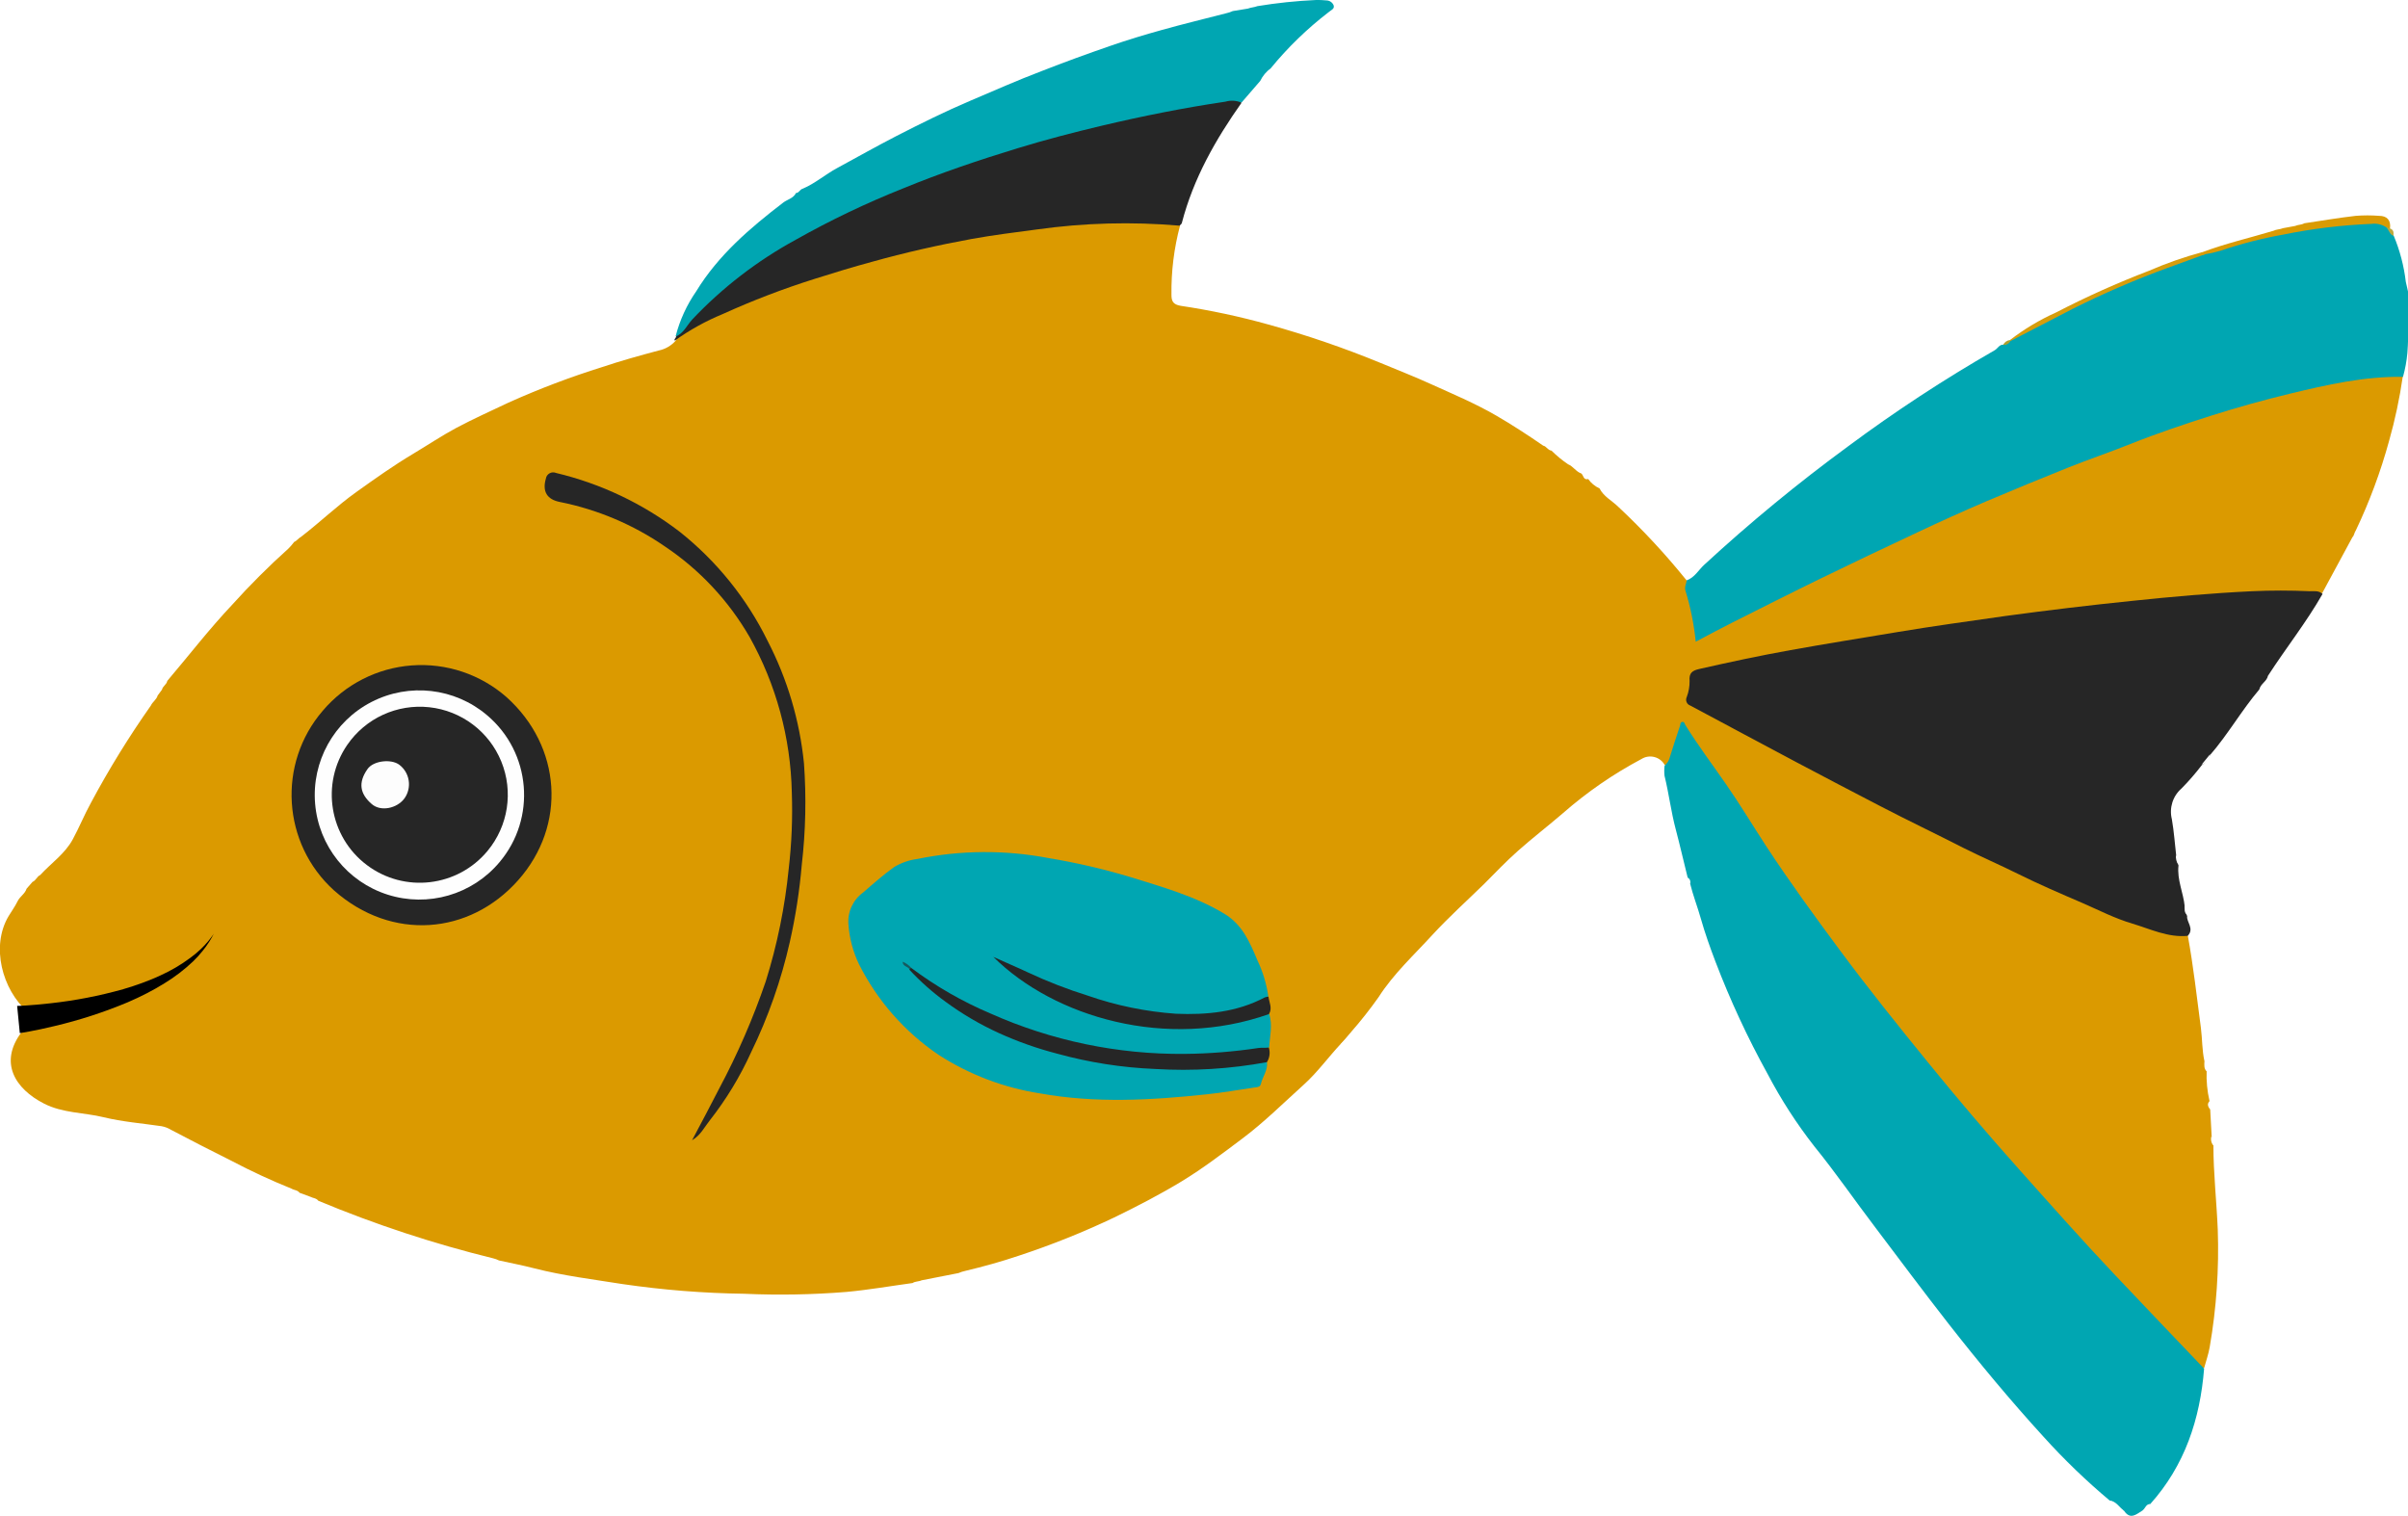
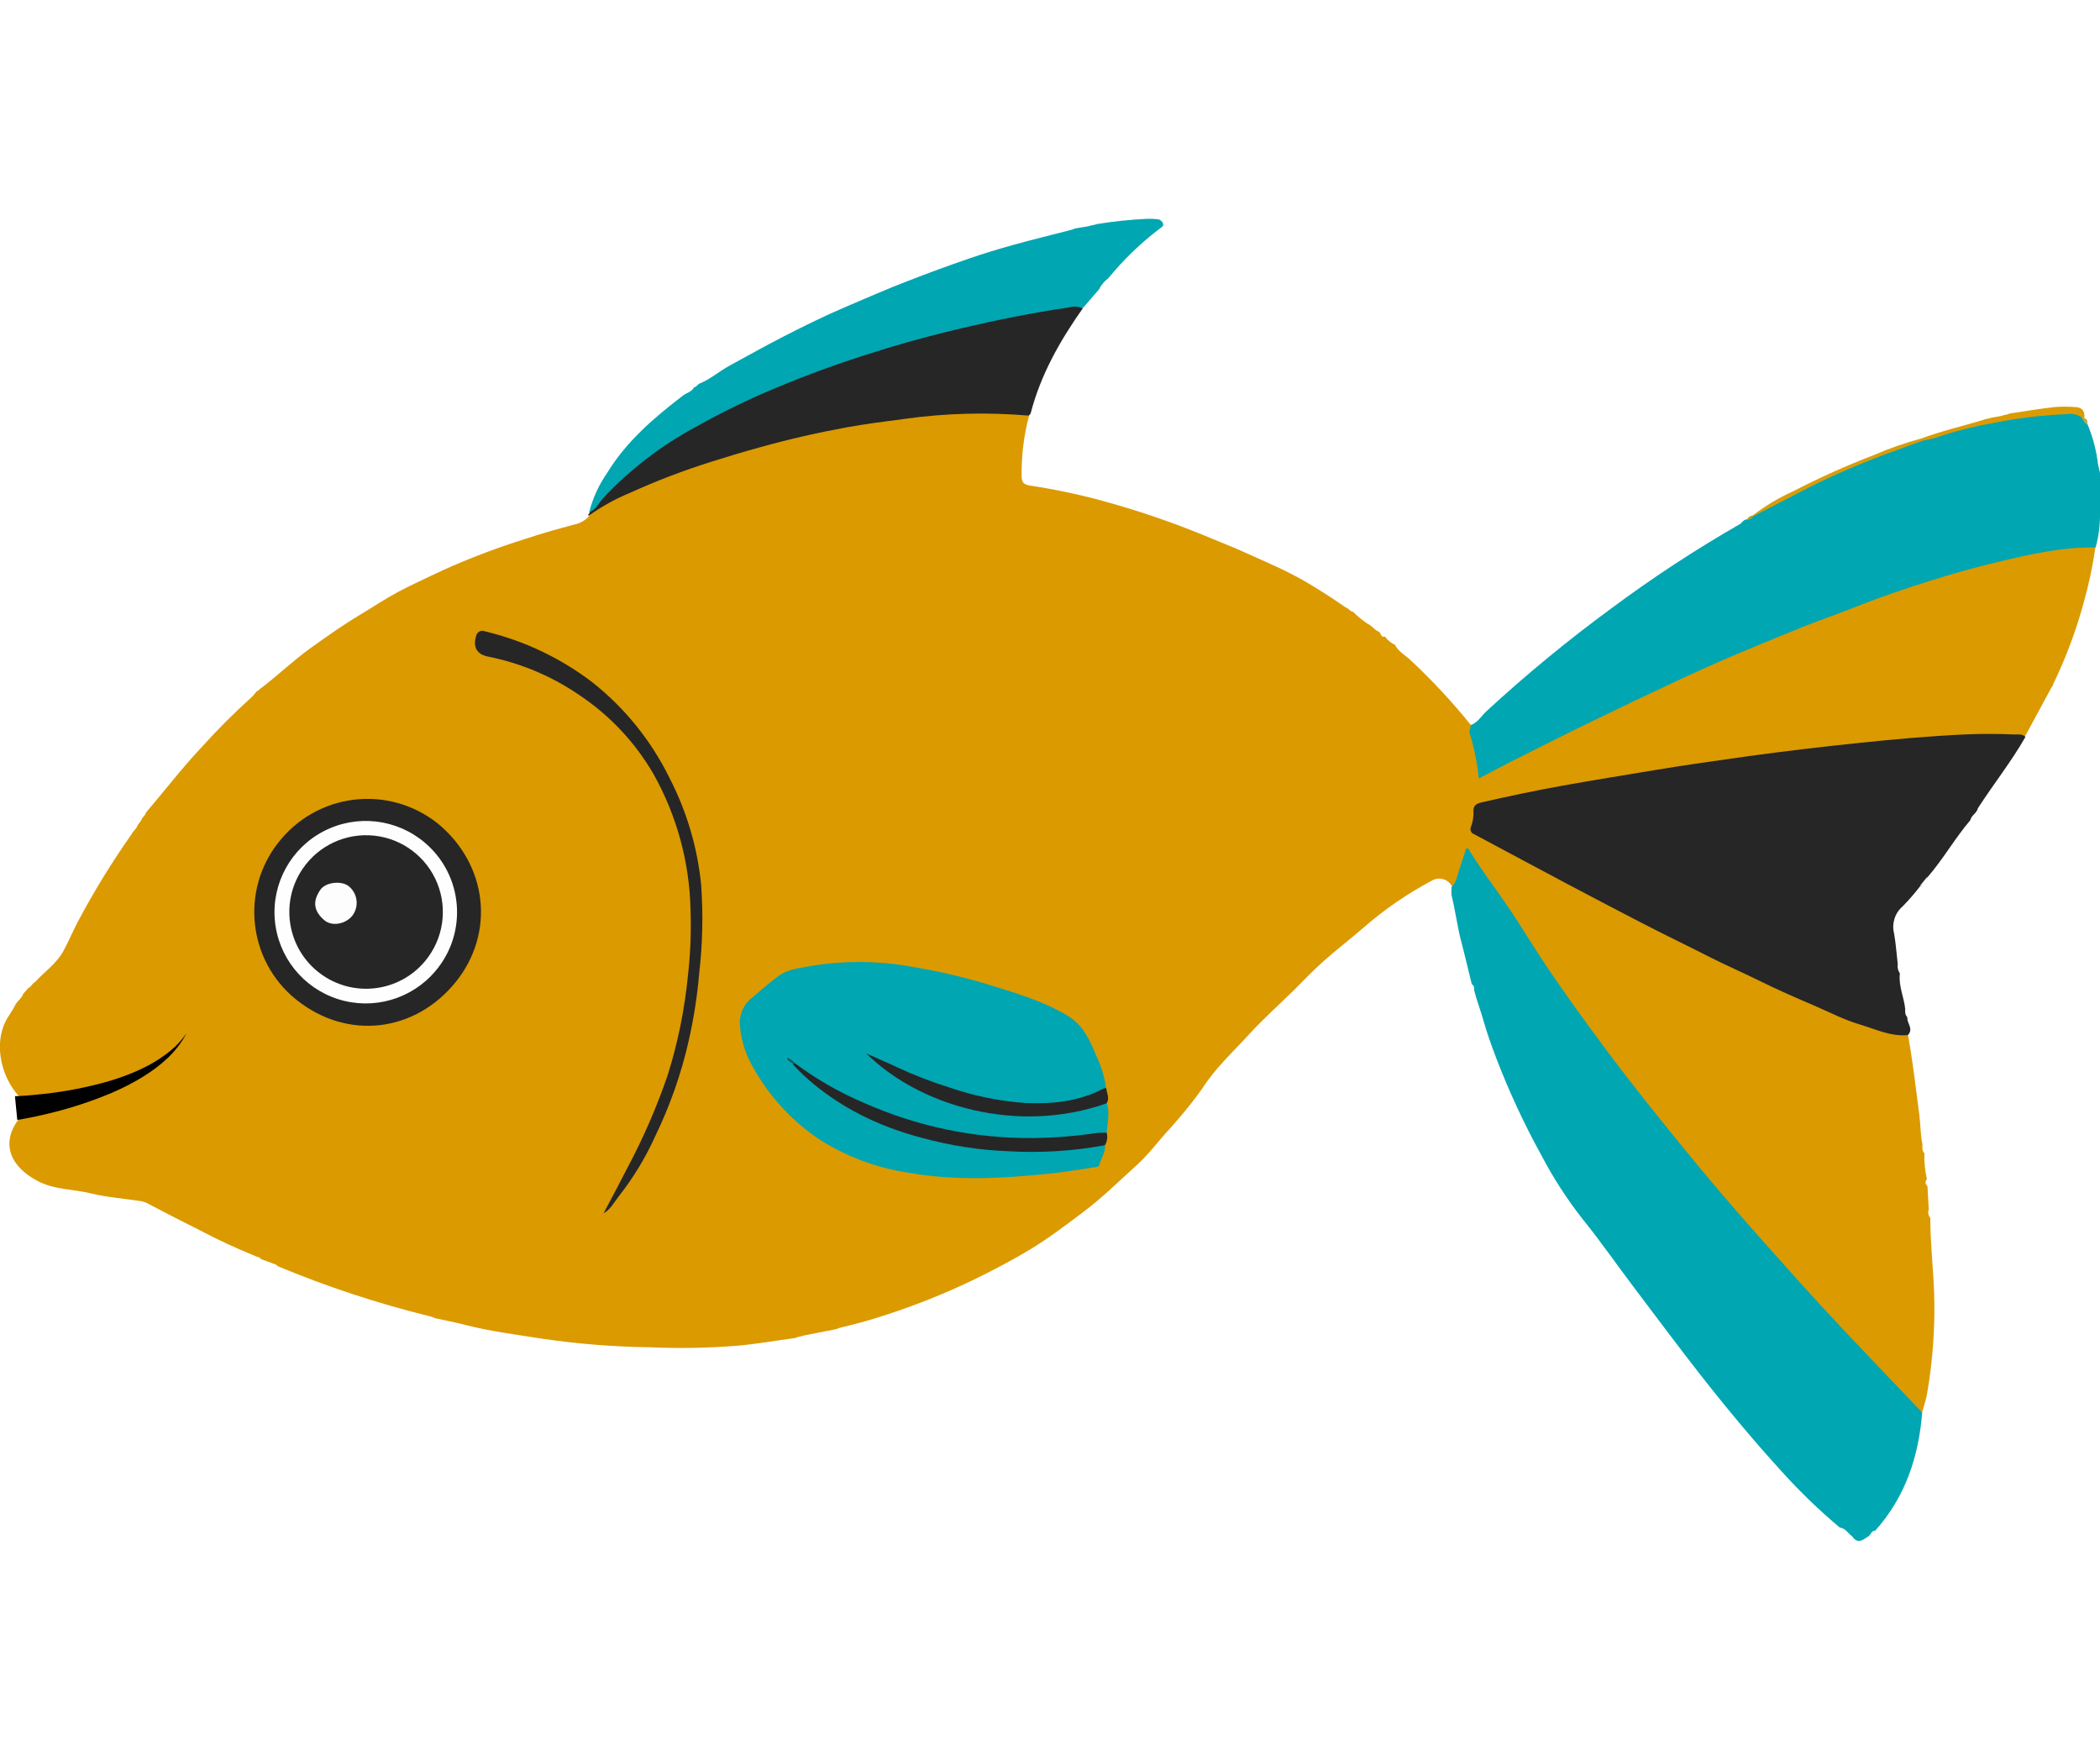
- <svg xmlns="http://www.w3.org/2000/svg" id="Layer_1" data-name="Layer 1" viewBox="0 0 352.65 221.99">
+ <svg xmlns="http://www.w3.org/2000/svg" id="Layer_1" data-name="Layer 1" width="370" height="310" viewBox="0 0 352.65 221.99">
  <defs>
    <style>.cls-1{fill:#db9a00;}.cls-2{fill:#262626;}.cls-3{fill:#00a6b2;}.cls-4{fill:#da9b03;}.cls-5{fill:#2a2825;}.cls-6{fill:#d79d0b;}.cls-7{fill:#bda93c;}.cls-8{fill:#fefefe;}.cls-9{fill:#ae9f2b;}.cls-10{fill:#17595e;}.cls-11{fill:#fdfdfd;}</style>
  </defs>
  <path class="cls-1" d="M227.22,66A16.46,16.46,0,0,0,229.65,68c.75.3,1.16,1.09,1.94,1.35.32.27.29,1,1,.81a4.12,4.12,0,0,0,1.66,1.37c.61,1.2,1.82,1.79,2.74,2.69A104.57,104.57,0,0,1,247,85c.33,2.42,1.2,4.72,1.46,7.15.13,1.27.21,1.33,1.37.7,4.72-2.58,9.53-5,14.34-7.34,9.42-4.64,18.92-9.11,28.58-13.25,8.43-3.61,17-7,25.63-10q6.92-2.38,14-4.27a140.63,140.63,0,0,1,13.89-2.93,11.49,11.49,0,0,1,5.61.1,72.34,72.34,0,0,1-2,9.41,79.07,79.07,0,0,1-4.87,13.11c-.23.32-.23.74-.5,1l-4.42,8.18c-2.85.07-5.69-.3-8.54-.1-4.64.32-9.27.54-13.91.94-4,.34-7.93.88-11.9,1.24-5.34.5-10.65,1.36-16,2.13-3.06.44-6.15.67-9.17,1.31-4.6,1-9.29,1.4-13.9,2.31-3.91.77-7.85,1.41-11.75,2.23-2,.42-4,.8-6,1.38a1.47,1.47,0,0,0-1.19,1.38c-.4,3-.46,3.06,2.22,4.51,3.89,2.11,7.78,4.2,11.7,6.23,3.75,1.94,7.43,4,11.2,5.95,4.2,2.13,8.39,4.26,12.59,6.38S294.09,127,298.4,129c4.7,2.17,9.42,4.32,14.31,6a24.74,24.74,0,0,0,6.61,1.7,1.77,1.77,0,0,1,1.08.31c.82,4.49,1.32,9,1.92,13.53.21,1.63.16,3.28.52,4.88.14.46.21.94.32,1.41a16.64,16.64,0,0,0,.42,4.41,2,2,0,0,0,.1,1.21l.21,3.88a13.36,13.36,0,0,0,.26,1.35c0,4.15.47,8.27.64,12.41a83.74,83.74,0,0,1-1.17,17.14c-.17,1.06-.55,2.09-.83,3.14-1.07-.1-1.58-1-2.2-1.67-4.94-5.34-10-10.55-14.95-15.9-4.38-4.76-8.59-9.67-12.92-14.47-3.38-3.75-6.61-7.61-9.8-11.51-4-4.86-7.91-9.75-11.71-14.76-4.51-6-8.88-12-13-18.22-1.63-2.44-3.16-5-4.76-7.44-2.18-3.38-4.69-6.54-7-10.16-.42,1.74-1.22,3-1.55,4.53-.13.59-.27,1.26-1.1,1.27a2.43,2.43,0,0,0-3.42-.87,60.31,60.31,0,0,0-11.47,7.91c-2.17,1.87-4.45,3.62-6.59,5.52-1.75,1.55-3.37,3.25-5,4.89-2.51,2.45-5.13,4.81-7.51,7.39-2.74,3-5.73,5.73-7.94,9.19a62.06,62.06,0,0,1-4,5.07,7.63,7.63,0,0,1-1.48,1.7c-1.87,2-3.46,4.23-5.5,6.06-2.94,2.65-5.75,5.45-8.91,7.82-2.9,2.18-5.81,4.4-8.9,6.28s-6.52,3.66-9.89,5.3a119.21,119.21,0,0,1-14,5.61c-2.57.87-5.18,1.59-7.82,2.22a5,5,0,0,0-1,.32l-5.4,1.06c-.42.2-.92.13-1.33.4-3.22.44-6.43,1-9.66,1.3a119.8,119.8,0,0,1-15,.27,136.1,136.1,0,0,1-17.82-1.42c-4.32-.69-8.68-1.22-12.94-2.31-1.7-.44-3.44-.77-5.15-1.15a3.48,3.48,0,0,0-.85-.31,174.52,174.52,0,0,1-25.6-8.43c-.29-.4-.8-.38-1.18-.59l-1.57-.58c-.29-.41-.81-.37-1.19-.61a94.83,94.83,0,0,1-8.78-4.07c-3-1.49-5.92-3-8.87-4.55a4,4,0,0,0-1.37-.52c-2.84-.42-5.73-.64-8.51-1.32s-6-.59-8.72-2c-4.22-2.16-6.63-6-3.27-10.46a4.7,4.7,0,0,0,1-2.13.68.68,0,0,1,.5-.23c2.79.1,5.45-.65,8.15-1.15a29.55,29.55,0,0,0,8.77-3.14,53.5,53.5,0,0,1-13,3.68,19.83,19.83,0,0,1-4.54,0c-3.72-3.25-5.41-9.6-2.79-14,.43-.72.94-1.41,1.31-2.17s1.09-1.09,1.33-1.86l.87-1c.5-.2.65-.79,1.12-1,1.6-1.74,3.63-3.11,4.78-5.24.95-1.75,1.7-3.61,2.66-5.35a136.83,136.83,0,0,1,8.77-14.23c.25-.55.84-.88,1-1.48l.63-.85c.11-.52.69-.76.78-1.29C27.66,96,30.64,92.13,34,88.57a110,110,0,0,1,8.22-8.21,8.52,8.52,0,0,0,.87-1c.39-.15.6-.53,1-.74,2.75-2.11,5.25-4.53,8.08-6.55s5.46-3.89,8.34-5.61c2.11-1.26,4.15-2.63,6.31-3.79,2.5-1.33,5.1-2.49,7.66-3.71a123.07,123.07,0,0,1,13.74-5.21c2.7-.91,5.46-1.67,8.22-2.41a4.52,4.52,0,0,0,2.5-1.43,3.24,3.24,0,0,1,1.58-1.55,81,81,0,0,1,13.93-6.19,151.82,151.82,0,0,1,17.31-5.26,184.4,184.4,0,0,1,19-3.49,131.88,131.88,0,0,1,17.05-1.06c1.33,0,2.66.19,4,.25.38,0,.78,0,1,.45a37.35,37.35,0,0,0-1.25,10.13c0,.91.23,1.41,1.36,1.6a106.29,106.29,0,0,1,12.88,2.75,144.11,144.11,0,0,1,16.42,5.63c2.37,1,4.8,1.92,7.15,3,3.29,1.49,6.64,2.89,9.76,4.7,2.34,1.36,4.63,2.85,6.87,4.4C226.46,65.35,226.69,65.95,227.22,66Z" />
  <path class="cls-2" d="M320.39,137.06c-2.88.28-5.46-1-8.08-1.78s-4.86-1.95-7.27-3c-3.21-1.38-6.42-2.76-9.56-4.32-2.63-1.31-5.34-2.47-8-3.81-4-2.05-8.11-4-12.14-6.1s-8.16-4.24-12.22-6.4c-5.19-2.75-10.37-5.54-15.56-8.31a.9.9,0,0,1-.54-1.25,6.35,6.35,0,0,0,.42-2.36c-.11-1.19.42-1.53,1.45-1.76,4.41-1,8.84-1.95,13.3-2.75,5.2-.94,10.42-1.77,15.63-2.64s10.56-1.61,15.84-2.36Q303,88.95,312.25,88c5.83-.61,11.66-1.13,17.53-1.41,2.83-.13,5.64-.13,8.45,0,.64,0,1.35-.12,1.91.39-2.38,4.18-5.38,7.94-8,12-.17.82-1.08,1.16-1.27,2-2.59,3.05-4.57,6.56-7.19,9.58a4.36,4.36,0,0,1-1.26,1.54,35.52,35.52,0,0,1-2.93,3.37,4.51,4.51,0,0,0-1.42,4.52c.31,1.78.43,3.59.64,5.39.12.46.17.93.33,1.38-.24,2.08.72,4,.91,6,.23.44.12,1,.36,1.4C320.17,135,321.41,136,320.39,137.06Z" />
  <path class="cls-3" d="M243.78,112.12a2.28,2.28,0,0,0,.74-1.14c.47-1.57,1-3.13,1.52-4.69.07-.19,0-.5.32-.56s.34.25.45.44c1.86,3,4,5.84,6,8.73s3.88,6,5.83,9c3.45,5.26,7.15,10.34,10.9,15.39,4.1,5.53,8.41,10.89,12.75,16.23S291,166,295.57,171.12s9.23,10.38,14,15.43c4.38,4.65,8.81,9.26,13.22,13.89-.59,7.42-2.83,14.19-7.89,19.84-.54.1-.61.76-1.1.92-.9.55-1.79,1.45-2.73.07-.78-.39-1.26-1.21-2.11-1.51a97.08,97.08,0,0,1-9.67-9.32c-4.85-5.31-9.45-10.85-13.89-16.52-3.65-4.67-7.19-9.42-10.76-14.15-3-3.94-5.78-8-8.91-11.85a70,70,0,0,1-6.88-10.66,129.45,129.45,0,0,1-7.61-16.39c-.79-2.07-1.54-4.17-2.15-6.32-.48-1.71-1.14-3.39-1.57-5.13-.18-.27-.13-.63-.36-.88-.59-2.36-1.13-4.74-1.75-7.08-.69-2.59-1-5.24-1.64-7.83A6.15,6.15,0,0,1,243.78,112.12Z" />
  <path class="cls-3" d="M351.92,55.19c-5.67-.09-11.14,1.16-16.61,2.48q-5.76,1.39-11.4,3.18c-4,1.27-8,2.61-11.92,4.18-3,1.2-6.06,2.23-9.06,3.43q-6.1,2.44-12.13,5-5,2.15-9.9,4.46-7.16,3.35-14.27,6.81c-4.31,2.1-8.58,4.26-12.86,6.41-1.79.9-3.55,1.85-5.43,2.84a38.72,38.72,0,0,0-1.51-7.49c-.17-.56.15-1,.17-1.49,1.18-.41,1.76-1.54,2.61-2.31a243,243,0,0,1,21-17.29,218.24,218.24,0,0,1,21.52-14.11c.44-.25.66-.85,1.27-.81a10.5,10.5,0,0,0,1.13-.72,98.66,98.66,0,0,1,12.41-6.51c4.2-2,8.53-3.62,12.87-5.23,1-.38,2.11-.54,3.09-1a134.46,134.46,0,0,1,13.51-3.36c3.76-.69,7.52-.95,11.3-1.29a2.22,2.22,0,0,1,1.94.68,8.59,8.59,0,0,1,.9,1.45,25.15,25.15,0,0,1,1.78,6.79c.13.46.2.94.32,1.4,0,3,.14,6-.09,9A20.05,20.05,0,0,1,351.92,55.19Z" />
  <path class="cls-3" d="M184.56,11.85,181.84,15a79.33,79.33,0,0,0-12.36,1.89C164.29,18,159.1,19.14,154,20.62s-10.37,3.08-15.45,4.94A145.11,145.11,0,0,0,119.28,34a84.85,84.85,0,0,0-13.2,8.65,62.86,62.86,0,0,0-5.85,5.82c-.36.38-.65.84-1.28.76a20.54,20.54,0,0,1,3-6.55c3.24-5.31,7.89-9.28,12.74-13,.62-.48,1.5-.62,1.88-1.41.44,0,.57-.54,1-.64,1.8-.76,3.26-2.06,5-3,2.89-1.57,5.76-3.19,8.69-4.7,3.57-1.83,7.16-3.61,10.85-5.18,3.46-1.47,6.91-3,10.41-4.33,3.34-1.31,6.72-2.54,10.11-3.71,2.48-.86,5-1.62,7.52-2.32,3.11-.87,6.26-1.63,9.39-2.44a4.51,4.51,0,0,0,1-.33l2.21-.36c.45-.18.94-.18,1.39-.36A73.26,73.26,0,0,1,192.73,0a11.87,11.87,0,0,1,1.5.06,1.16,1.16,0,0,1,1.08.72c.17.53-.37.68-.73,1A51.27,51.27,0,0,0,186.1,10,5,5,0,0,0,184.56,11.85Z" />
  <path class="cls-2" d="M99,49.27c1.13-.48,1.6-1.62,2.35-2.45A61.07,61.07,0,0,1,116.56,35.1a130,130,0,0,1,15.68-7.5c5.5-2.26,11.12-4.16,16.79-5.89,4.05-1.24,8.16-2.31,12.29-3.29,6-1.42,12-2.62,18.14-3.53a3.49,3.49,0,0,1,2.37.15c-3.82,5.41-7.06,11.11-8.74,17.58,0,.16-.23.29-.34.43a92.75,92.75,0,0,0-20.93.56c-3.19.42-6.38.82-9.54,1.39-4.92.9-9.77,2-14.6,3.35-2.81.76-5.59,1.61-8.37,2.49A119.69,119.69,0,0,0,105.83,46a34.77,34.77,0,0,0-7,3.88C98.64,49.66,99.06,49.5,99,49.27Z" />
  <path class="cls-4" d="M349.39,33.24a3.19,3.19,0,0,0-2.11-.45,80.88,80.88,0,0,0-12.91,1.57,62.69,62.69,0,0,0-9.27,2.39,18.31,18.31,0,0,1-2.22.5c-.17.09-.36.15-.5,0s0-.24.11-.3c3.41-1.29,7-2.11,10.45-3.15.44-.22.95-.19,1.4-.38l1.79-.33c.42-.2.92-.14,1.33-.39,2.52-.37,5-.8,7.55-1.09a22,22,0,0,1,3.4,0c1.14,0,1.75.61,1.61,1.81C349.76,33.52,349.62,33.26,349.39,33.24Z" />
  <path class="cls-5" d="M4.06,148.27c.35-.35.78-.23,1.21-.22,4.35.12,8.45-1,12.52-2.42,1.55-.53,3.07-1.11,4.61-1.75-.57,2.34-12.53,5.74-18.24,5.25Z" />
  <path class="cls-6" d="M322.5,36.93c-.05.34.24.23.39.32-1.83.67-3.67,1.33-5.49,2a131.74,131.74,0,0,0-13.89,6c-3,1.55-6,3.12-9.07,4.69l-.11-.12a33.68,33.68,0,0,1,6.8-4.07,132.94,132.94,0,0,1,13.6-6.1A56.89,56.89,0,0,1,322.5,36.93Z" />
  <path class="cls-7" d="M349.39,33.24l.63.22c.55.19.55.62.49,1.08C349.9,34.3,349.87,33.58,349.39,33.24Z" />
  <path class="cls-8" d="M308.95,219.75c1,.14,1.4,1,2.11,1.51C310.14,221.06,309.66,220.25,308.95,219.75Z" />
  <path class="cls-8" d="M196.34,152.92l1.48-1.7A2.59,2.59,0,0,1,196.34,152.92Z" />
  <path class="cls-8" d="M322.41,112l1.26-1.54A1.91,1.91,0,0,1,322.41,112Z" />
  <path class="cls-8" d="M320.3,134c-.47-.38-.35-.9-.36-1.4A1.3,1.3,0,0,1,320.3,134Z" />
  <path class="cls-8" d="M323.67,162.51c-.25-.39-.52-.77-.1-1.21A1.73,1.73,0,0,1,323.67,162.51Z" />
  <path class="cls-8" d="M324.13,167.75a1.46,1.46,0,0,1-.26-1.35A1.33,1.33,0,0,1,324.13,167.75Z" />
  <path class="cls-8" d="M319,126.63a2.14,2.14,0,0,1-.33-1.38A1.37,1.37,0,0,1,319,126.63Z" />
  <path class="cls-8" d="M323.15,156.89c-.41-.4-.32-.91-.32-1.41A1.29,1.29,0,0,1,323.15,156.89Z" />
  <path class="cls-8" d="M313.79,221.2c.39-.28.47-.93,1.1-.92C314.53,220.6,314.38,221.15,313.79,221.2Z" />
  <path class="cls-8" d="M247.16,128.53a.75.75,0,0,1,.36.88C246.86,129.34,247.29,128.82,247.16,128.53Z" />
  <path class="cls-9" d="M294.33,49.8l.11.12a1.08,1.08,0,0,1-1.09.6A1.31,1.31,0,0,1,294.33,49.8Z" />
  <path class="cls-3" d="M185.55,155.56c.14,1.19-.65,2.12-.9,3.21-.11.46-.55.45-.93.5-2.34.34-4.66.76-7,1-8.15.87-16.31,1.33-24.44-.14a38.2,38.2,0,0,1-14.79-5.62,35,35,0,0,1-11.73-13.37,16.19,16.19,0,0,1-1.51-5.79,5.25,5.25,0,0,1,2.18-4.66c1.46-1.27,2.92-2.56,4.51-3.7a8.68,8.68,0,0,1,3.41-1.19,49.46,49.46,0,0,1,19.15-.14,96.31,96.31,0,0,1,12,2.78c4.73,1.47,9.52,2.8,13.83,5.4,2.65,1.6,3.73,4.23,4.84,6.85a18.38,18.38,0,0,1,1.57,5.22,7.81,7.81,0,0,1-3.67,1.81,32.3,32.3,0,0,1-14.8.47A85.91,85.91,0,0,1,155,144.68c-2.73-1-5.33-2.27-8-3.45a2.64,2.64,0,0,1-.72-.53,42.8,42.8,0,0,0,7.9,5.21,41.23,41.23,0,0,0,22.39,4.32,29.4,29.4,0,0,0,7.5-1.53,2.4,2.4,0,0,1,1.8-.19c.54,1.63.08,3.26,0,4.89a28.26,28.26,0,0,1-6.28,1,76.11,76.11,0,0,1-13.63-.11,65.75,65.75,0,0,1-23.13-6.57,43.47,43.47,0,0,1-8.43-5c-.33-.27-.59-.61-.93-.87-.16-.21-.42-.32-.49-.43a3.14,3.14,0,0,1,.39.36,50,50,0,0,0,10.89,7.93c8.17,4.27,16.93,6,26.06,6.35a67.92,67.92,0,0,0,14.05-.74A1.37,1.37,0,0,1,185.55,155.56Z" />
  <path class="cls-2" d="M47.28,104.08a18.92,18.92,0,0,1,26.88-2c8.09,7.24,8.86,18.8,1.72,26.84s-18.53,8.93-26.94,1.51A18.88,18.88,0,0,1,47.28,104.08Z" />
  <path class="cls-2" d="M101.35,167c1.41-2.67,2.73-5.13,4-7.62a106.64,106.64,0,0,0,6.79-15.64,82.55,82.55,0,0,0,3.37-16.53,74.1,74.1,0,0,0,.45-11.16,48.73,48.73,0,0,0-6.19-22.77A40.09,40.09,0,0,0,97.33,80,41.42,41.42,0,0,0,82,73.52c-1.9-.37-2.6-1.55-2.06-3.41a1.08,1.08,0,0,1,1.5-.84,48.09,48.09,0,0,1,18.09,8.6,46.74,46.74,0,0,1,12.89,16,49.88,49.88,0,0,1,5.32,17.91,79.53,79.53,0,0,1-.32,14.87,83.65,83.65,0,0,1-1.75,11.3A74.4,74.4,0,0,1,110,154.11a48.81,48.81,0,0,1-6.07,10C103.16,165.07,102.62,166.25,101.35,167Z" />
  <path class="cls-2" d="M133.45,141.76a55.54,55.54,0,0,0,11.62,6.68,68.32,68.32,0,0,0,28.4,5.91,77.43,77.43,0,0,0,10.8-.86c.51-.07,1,0,1.55-.07a2.57,2.57,0,0,1-.28,2.14,67.84,67.84,0,0,1-16.33,1,63.69,63.69,0,0,1-14.41-2.25,52.18,52.18,0,0,1-8.49-3,43.78,43.78,0,0,1-7.8-4.57,36.32,36.32,0,0,1-5.33-4.72Q133.19,141.67,133.45,141.76Z" />
  <path class="cls-2" d="M185.84,148.52c-14.94,5.28-31.42.5-40.37-8.38,1.68.78,3.41,1.49,5.08,2.28a69.48,69.48,0,0,0,8.76,3.4,49.79,49.79,0,0,0,12.91,2.65c4.49.18,8.91-.22,13-2.39a2.12,2.12,0,0,1,.55-.12C185.85,146.8,186.38,147.64,185.84,148.52Z" />
  <path class="cls-10" d="M133.45,141.76l-.26.19c-.22-.42-1-.39-1-1.1A3.2,3.2,0,0,1,133.45,141.76Z" />
  <path class="cls-8" d="M73.14,126.29a15.32,15.32,0,1,1-1.81-21.54A15.28,15.28,0,0,1,73.14,126.29Z" />
  <path class="cls-2" d="M50.85,109.1a12.89,12.89,0,1,1,20.56,15.51A12.89,12.89,0,0,1,50.85,109.1Z" />
  <path class="cls-11" d="M59.24,116.92c-1.09,1.49-3.5,2-4.82.82-1.7-1.48-2-3.1-.61-5.09.84-1.24,3.44-1.54,4.65-.66A3.58,3.58,0,0,1,59.24,116.92Z" />
  <path d="M2.51,147.32s.45,0,1.32-.06,2.08-.15,3.55-.32a65.73,65.73,0,0,0,10.67-2.07c.95-.28,1.89-.58,2.8-.92s1.8-.69,2.64-1.09a23.78,23.78,0,0,0,4.37-2.57A15,15,0,0,0,29.41,139a13.39,13.39,0,0,0,1.08-1.15c.29-.33.47-.63.62-.81l.21-.29-.18.32c-.12.2-.27.52-.52.89a13.67,13.67,0,0,1-.94,1.3,15.44,15.44,0,0,1-1.41,1.55A24.71,24.71,0,0,1,24.1,144c-.82.52-1.69,1-2.59,1.47s-1.84.9-2.78,1.31A68.4,68.4,0,0,1,8,150.27c-1.5.36-2.77.63-3.67.79s-1.43.25-1.43.25Z" />
</svg>
